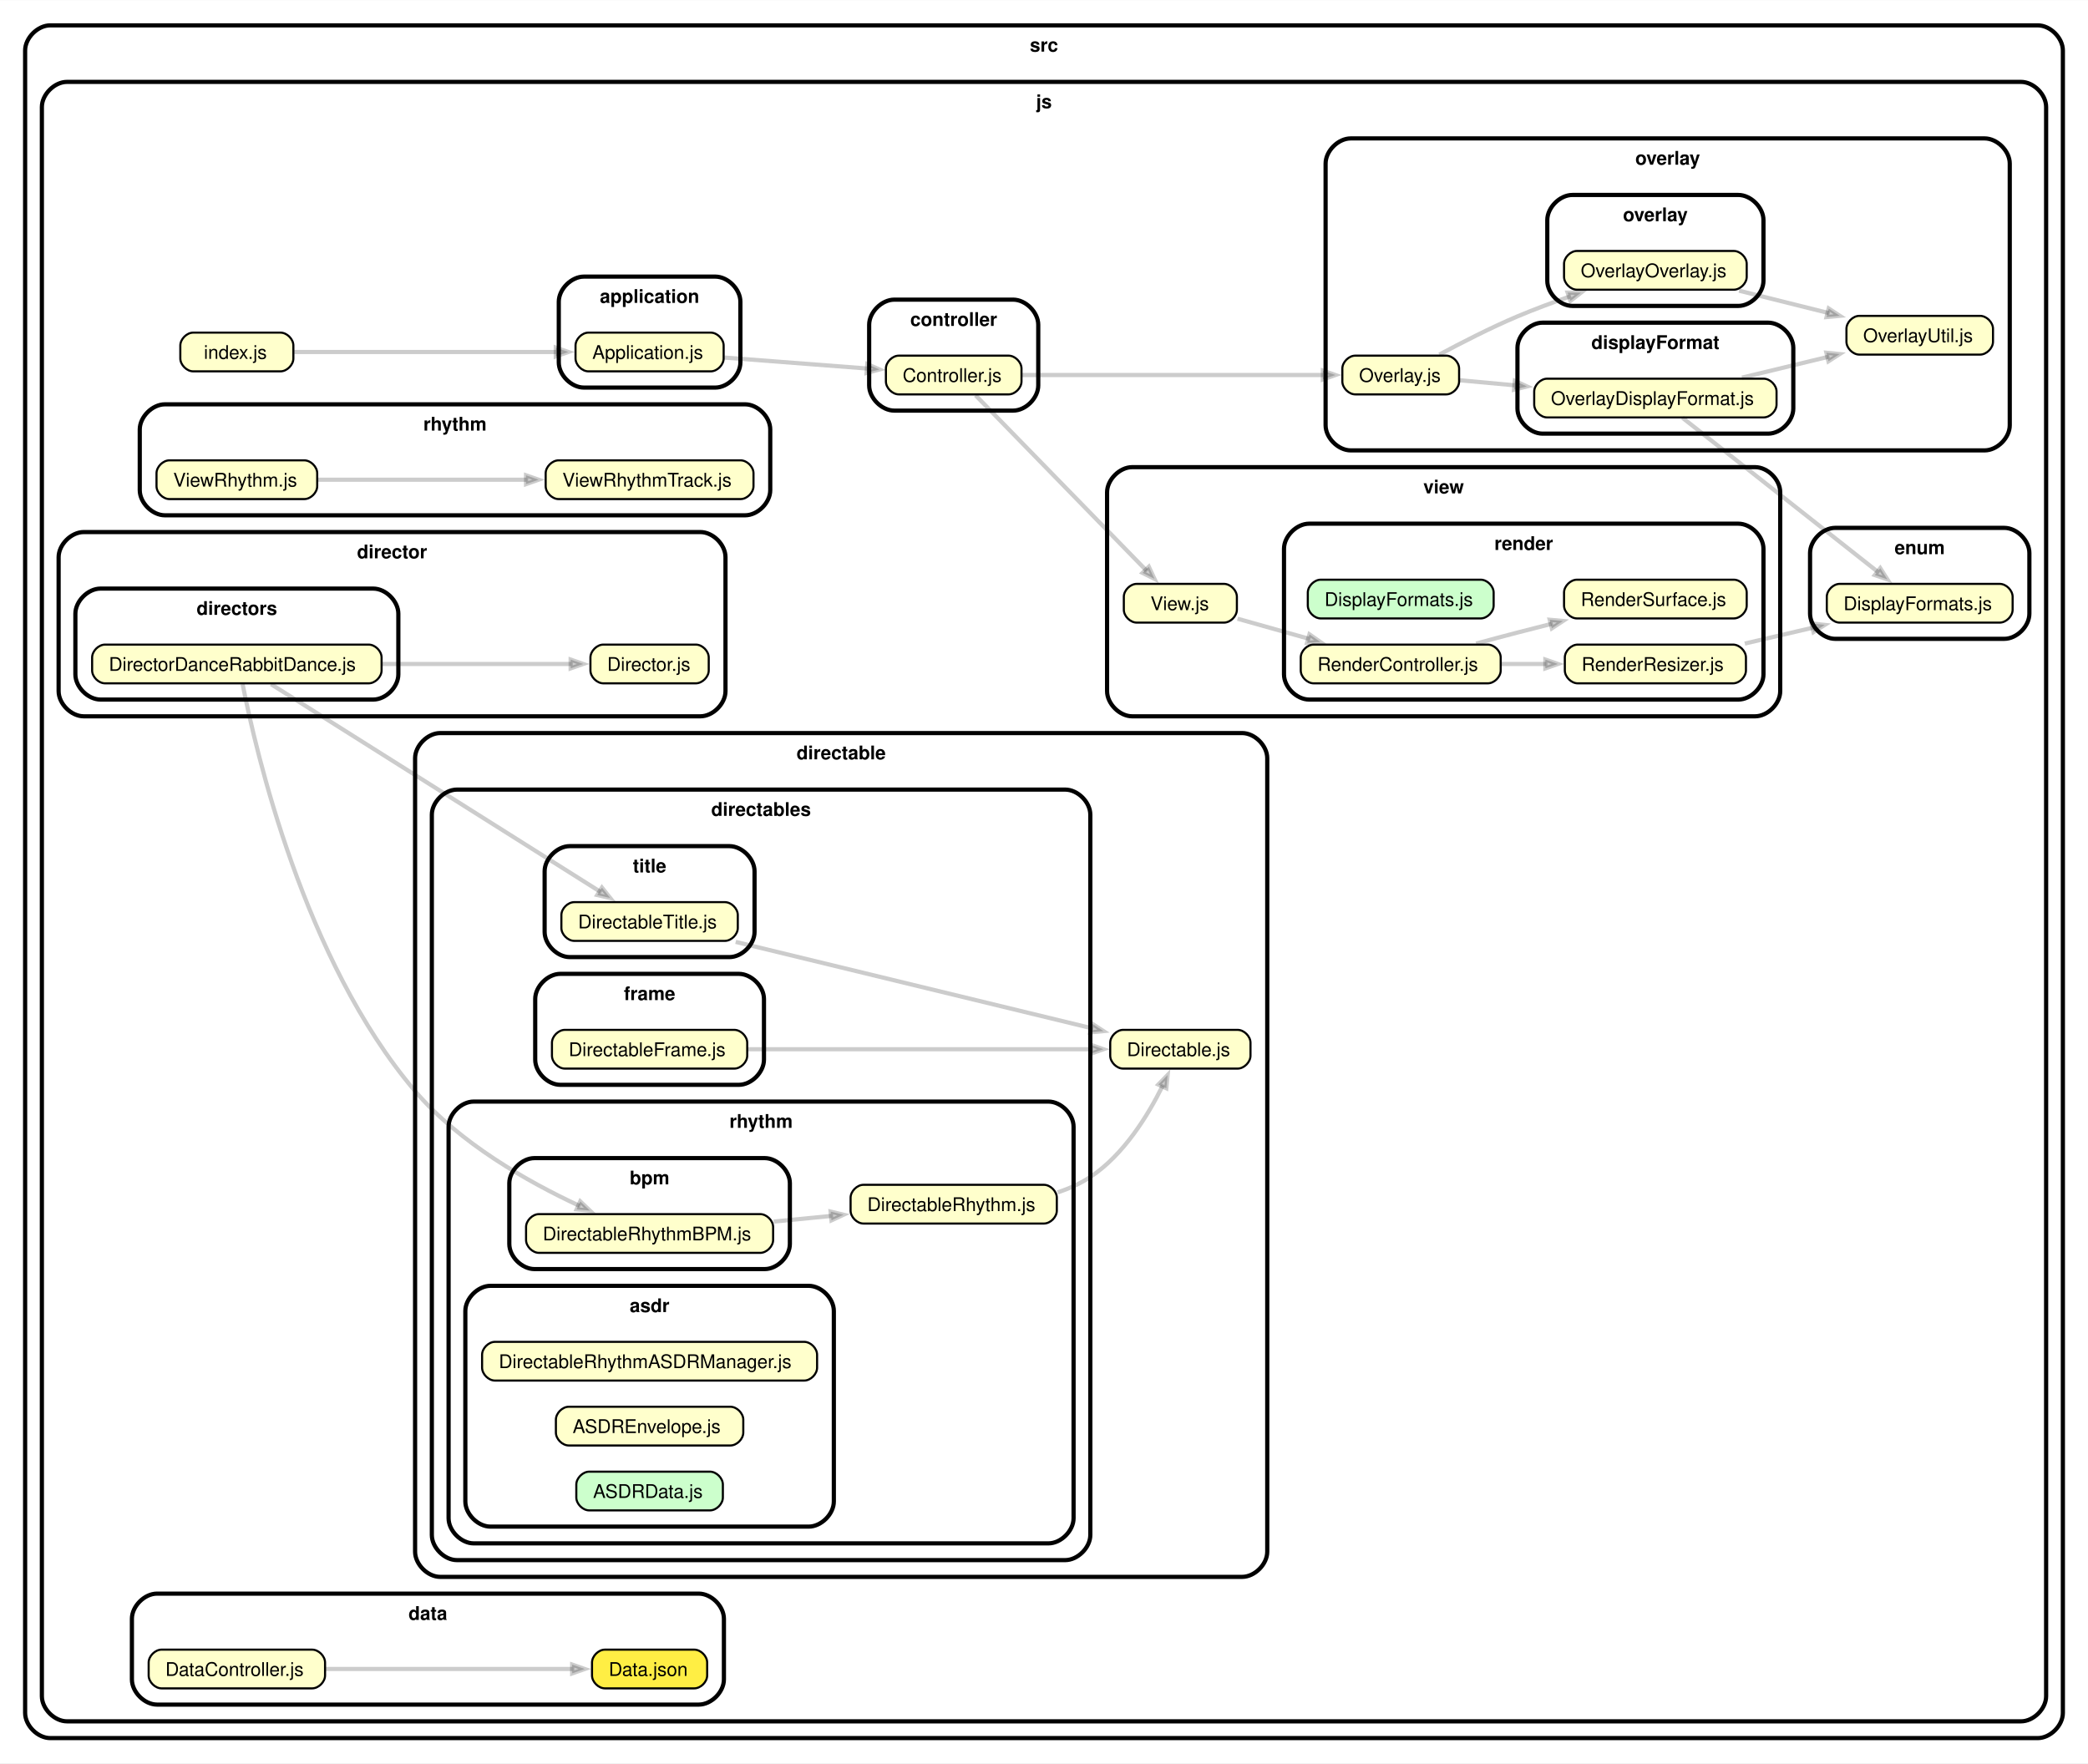
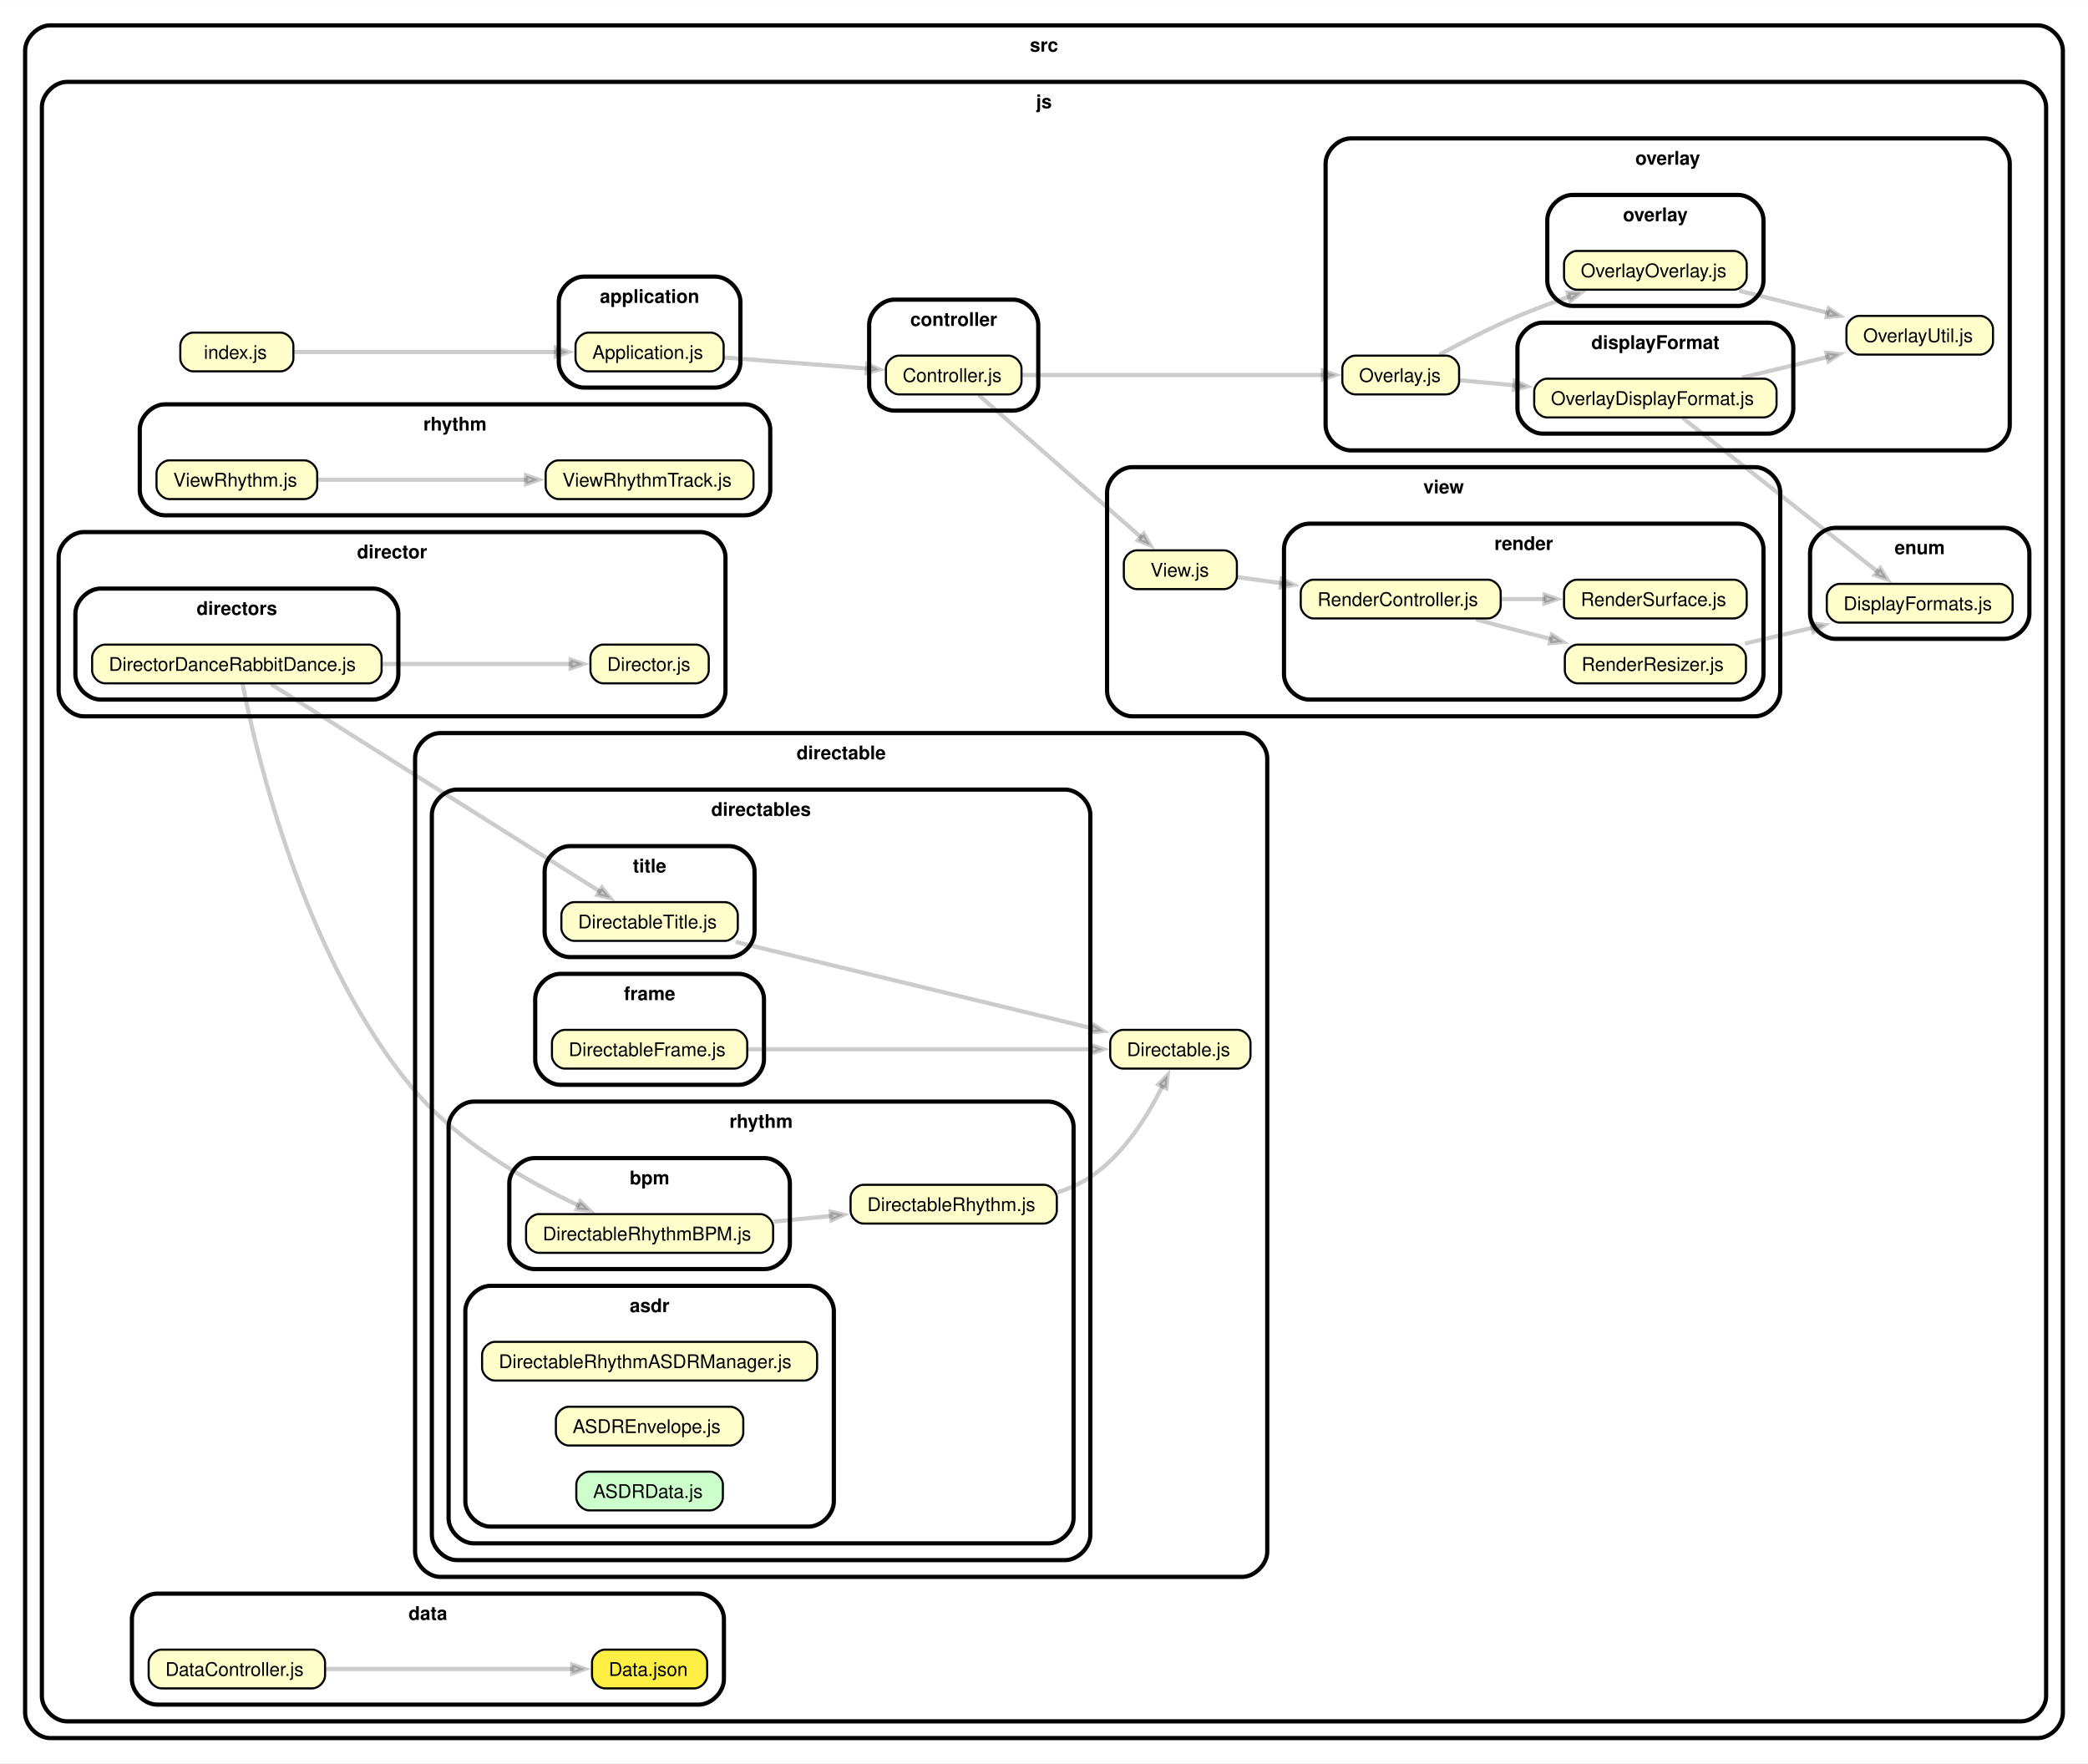
<svg xmlns="http://www.w3.org/2000/svg" xmlns:xlink="http://www.w3.org/1999/xlink" width="997pt" height="842pt" viewBox="0.00 0.00 997.25 842.00">
  <g id="graph0" class="graph" transform="scale(1 1) rotate(0) translate(4 838)">
    <polygon fill="white" stroke="none" points="-4,4 -4,-838 993.25,-838 993.25,4 -4,4" />
    <g id="clust1" class="cluster">
      <path fill="#ffffff" stroke="black" stroke-width="2" d="M20,-8C20,-8 969.25,-8 969.25,-8 975.25,-8 981.25,-14 981.25,-20 981.25,-20 981.25,-814 981.25,-814 981.25,-820 975.25,-826 969.25,-826 969.25,-826 20,-826 20,-826 14,-826 8,-820 8,-814 8,-814 8,-20 8,-20 8,-14 14,-8 20,-8" />
      <text text-anchor="middle" x="494.62" y="-813.45" font-family="Helvetica,sans-Serif" font-weight="bold" font-size="9.00">src</text>
    </g>
    <g id="clust2" class="cluster">
      <path fill="#ffffff" stroke="black" stroke-width="2" d="M28,-16C28,-16 961.25,-16 961.25,-16 967.25,-16 973.25,-22 973.25,-28 973.25,-28 973.25,-787 973.25,-787 973.25,-793 967.25,-799 961.25,-799 961.25,-799 28,-799 28,-799 22,-799 16,-793 16,-787 16,-787 16,-28 16,-28 16,-22 22,-16 28,-16" />
      <text text-anchor="middle" x="494.62" y="-786.45" font-family="Helvetica,sans-Serif" font-weight="bold" font-size="9.00">js</text>
    </g>
    <g id="clust3" class="cluster">
      <path fill="#ffffff" stroke="black" stroke-width="2" d="M274.88,-653C274.88,-653 337.62,-653 337.62,-653 343.62,-653 349.62,-659 349.62,-665 349.62,-665 349.62,-694 349.62,-694 349.62,-700 343.62,-706 337.62,-706 337.62,-706 274.88,-706 274.88,-706 268.88,-706 262.88,-700 262.88,-694 262.88,-694 262.88,-665 262.88,-665 262.88,-659 268.88,-653 274.88,-653" />
      <text text-anchor="middle" x="306.25" y="-693.45" font-family="Helvetica,sans-Serif" font-weight="bold" font-size="9.00">application</text>
    </g>
    <g id="clust4" class="cluster">
      <path fill="#ffffff" stroke="black" stroke-width="2" d="M423.12,-642C423.12,-642 479.88,-642 479.88,-642 485.88,-642 491.88,-648 491.88,-654 491.88,-654 491.88,-683 491.88,-683 491.88,-689 485.88,-695 479.88,-695 479.88,-695 423.12,-695 423.12,-695 417.12,-695 411.12,-689 411.12,-683 411.12,-683 411.12,-654 411.12,-654 411.12,-648 417.12,-642 423.12,-642" />
      <text text-anchor="middle" x="451.5" y="-682.45" font-family="Helvetica,sans-Serif" font-weight="bold" font-size="9.00">controller</text>
    </g>
    <g id="clust5" class="cluster">
      <path fill="#ffffff" stroke="black" stroke-width="2" d="M71,-24C71,-24 329.75,-24 329.75,-24 335.75,-24 341.75,-30 341.75,-36 341.75,-36 341.75,-65 341.75,-65 341.75,-71 335.75,-77 329.75,-77 329.75,-77 71,-77 71,-77 65,-77 59,-71 59,-65 59,-65 59,-36 59,-36 59,-30 65,-24 71,-24" />
      <text text-anchor="middle" x="200.38" y="-64.45" font-family="Helvetica,sans-Serif" font-weight="bold" font-size="9.00">data</text>
    </g>
    <g id="clust6" class="cluster">
      <path fill="#ffffff" stroke="black" stroke-width="2" d="M206.25,-85C206.25,-85 589.25,-85 589.25,-85 595.25,-85 601.25,-91 601.25,-97 601.25,-97 601.25,-476 601.25,-476 601.25,-482 595.25,-488 589.25,-488 589.25,-488 206.25,-488 206.25,-488 200.25,-488 194.25,-482 194.25,-476 194.25,-476 194.25,-97 194.25,-97 194.25,-91 200.25,-85 206.25,-85" />
      <text text-anchor="middle" x="397.75" y="-475.45" font-family="Helvetica,sans-Serif" font-weight="bold" font-size="9.00">directable</text>
    </g>
    <g id="clust7" class="cluster">
      <path fill="#ffffff" stroke="black" stroke-width="2" d="M214.25,-93C214.25,-93 504.75,-93 504.75,-93 510.75,-93 516.75,-99 516.75,-105 516.75,-105 516.75,-449 516.75,-449 516.75,-455 510.75,-461 504.75,-461 504.75,-461 214.25,-461 214.25,-461 208.25,-461 202.25,-455 202.25,-449 202.25,-449 202.25,-105 202.25,-105 202.25,-99 208.25,-93 214.25,-93" />
      <text text-anchor="middle" x="359.5" y="-448.45" font-family="Helvetica,sans-Serif" font-weight="bold" font-size="9.00">directables</text>
    </g>
    <g id="clust8" class="cluster">
      <path fill="#ffffff" stroke="black" stroke-width="2" d="M263.62,-320C263.62,-320 348.88,-320 348.88,-320 354.88,-320 360.88,-326 360.88,-332 360.88,-332 360.88,-361 360.88,-361 360.88,-367 354.88,-373 348.88,-373 348.88,-373 263.62,-373 263.62,-373 257.62,-373 251.62,-367 251.62,-361 251.62,-361 251.62,-332 251.62,-332 251.62,-326 257.62,-320 263.62,-320" />
      <text text-anchor="middle" x="306.25" y="-360.45" font-family="Helvetica,sans-Serif" font-weight="bold" font-size="9.00">frame</text>
    </g>
    <g id="clust9" class="cluster">
      <path fill="#ffffff" stroke="black" stroke-width="2" d="M222.25,-101C222.25,-101 496.75,-101 496.75,-101 502.75,-101 508.75,-107 508.75,-113 508.75,-113 508.75,-300 508.75,-300 508.75,-306 502.75,-312 496.75,-312 496.75,-312 222.25,-312 222.25,-312 216.25,-312 210.25,-306 210.25,-300 210.25,-300 210.25,-113 210.25,-113 210.25,-107 216.25,-101 222.25,-101" />
      <text text-anchor="middle" x="359.5" y="-299.45" font-family="Helvetica,sans-Serif" font-weight="bold" font-size="9.00">rhythm</text>
    </g>
    <g id="clust10" class="cluster">
      <path fill="#ffffff" stroke="black" stroke-width="2" d="M230.25,-109C230.25,-109 382.25,-109 382.25,-109 388.25,-109 394.25,-115 394.25,-121 394.25,-121 394.25,-212 394.25,-212 394.25,-218 388.25,-224 382.25,-224 382.25,-224 230.25,-224 230.25,-224 224.25,-224 218.25,-218 218.25,-212 218.25,-212 218.25,-121 218.25,-121 218.25,-115 224.25,-109 230.25,-109" />
      <text text-anchor="middle" x="306.25" y="-211.45" font-family="Helvetica,sans-Serif" font-weight="bold" font-size="9.00">asdr</text>
    </g>
    <g id="clust11" class="cluster">
      <path fill="#ffffff" stroke="black" stroke-width="2" d="M251.25,-232C251.25,-232 361.25,-232 361.25,-232 367.25,-232 373.25,-238 373.25,-244 373.25,-244 373.25,-273 373.25,-273 373.25,-279 367.25,-285 361.25,-285 361.25,-285 251.25,-285 251.25,-285 245.25,-285 239.25,-279 239.25,-273 239.25,-273 239.25,-244 239.25,-244 239.25,-238 245.25,-232 251.25,-232" />
      <text text-anchor="middle" x="306.25" y="-272.45" font-family="Helvetica,sans-Serif" font-weight="bold" font-size="9.00">bpm</text>
    </g>
    <g id="clust12" class="cluster">
      <path fill="#ffffff" stroke="black" stroke-width="2" d="M268.12,-381C268.12,-381 344.38,-381 344.38,-381 350.38,-381 356.38,-387 356.38,-393 356.38,-393 356.38,-422 356.38,-422 356.38,-428 350.38,-434 344.38,-434 344.38,-434 268.12,-434 268.12,-434 262.12,-434 256.12,-428 256.12,-422 256.12,-422 256.12,-393 256.12,-393 256.12,-387 262.12,-381 268.12,-381" />
      <text text-anchor="middle" x="306.25" y="-421.45" font-family="Helvetica,sans-Serif" font-weight="bold" font-size="9.00">title</text>
    </g>
    <g id="clust13" class="cluster">
      <path fill="#ffffff" stroke="black" stroke-width="2" d="M36,-496C36,-496 330.5,-496 330.5,-496 336.5,-496 342.5,-502 342.5,-508 342.5,-508 342.5,-572 342.5,-572 342.5,-578 336.5,-584 330.5,-584 330.5,-584 36,-584 36,-584 30,-584 24,-578 24,-572 24,-572 24,-508 24,-508 24,-502 30,-496 36,-496" />
      <text text-anchor="middle" x="183.25" y="-571.45" font-family="Helvetica,sans-Serif" font-weight="bold" font-size="9.00">director</text>
    </g>
    <g id="clust14" class="cluster">
      <path fill="#ffffff" stroke="black" stroke-width="2" d="M44,-504C44,-504 174.25,-504 174.25,-504 180.25,-504 186.25,-510 186.25,-516 186.25,-516 186.25,-545 186.25,-545 186.25,-551 180.25,-557 174.25,-557 174.25,-557 44,-557 44,-557 38,-557 32,-551 32,-545 32,-545 32,-516 32,-516 32,-510 38,-504 44,-504" />
      <text text-anchor="middle" x="109.12" y="-544.45" font-family="Helvetica,sans-Serif" font-weight="bold" font-size="9.00">directors</text>
    </g>
    <g id="clust15" class="cluster">
      <path fill="#ffffff" stroke="black" stroke-width="2" d="M872.5,-533C872.5,-533 953.25,-533 953.25,-533 959.25,-533 965.25,-539 965.25,-545 965.25,-545 965.25,-574 965.25,-574 965.25,-580 959.25,-586 953.25,-586 953.25,-586 872.5,-586 872.5,-586 866.5,-586 860.5,-580 860.5,-574 860.5,-574 860.5,-545 860.5,-545 860.5,-539 866.5,-533 872.5,-533" />
      <text text-anchor="middle" x="912.88" y="-573.45" font-family="Helvetica,sans-Serif" font-weight="bold" font-size="9.00">enum</text>
    </g>
    <g id="clust16" class="cluster">
      <path fill="#ffffff" stroke="black" stroke-width="2" d="M641.12,-623C641.12,-623 943.88,-623 943.88,-623 949.88,-623 955.88,-629 955.88,-635 955.88,-635 955.88,-760 955.88,-760 955.88,-766 949.88,-772 943.88,-772 943.88,-772 641.12,-772 641.12,-772 635.12,-772 629.12,-766 629.12,-760 629.12,-760 629.12,-635 629.12,-635 629.12,-629 635.12,-623 641.12,-623" />
      <text text-anchor="middle" x="792.5" y="-759.45" font-family="Helvetica,sans-Serif" font-weight="bold" font-size="9.00">overlay</text>
    </g>
    <g id="clust17" class="cluster">
      <path fill="#ffffff" stroke="black" stroke-width="2" d="M732.75,-631C732.75,-631 840.5,-631 840.5,-631 846.5,-631 852.5,-637 852.5,-643 852.5,-643 852.5,-672 852.5,-672 852.5,-678 846.5,-684 840.5,-684 840.5,-684 732.75,-684 732.75,-684 726.75,-684 720.75,-678 720.75,-672 720.75,-672 720.75,-643 720.75,-643 720.75,-637 726.75,-631 732.75,-631" />
      <text text-anchor="middle" x="786.62" y="-671.45" font-family="Helvetica,sans-Serif" font-weight="bold" font-size="9.00">displayFormat</text>
    </g>
    <g id="clust18" class="cluster">
      <path fill="#ffffff" stroke="black" stroke-width="2" d="M747,-692C747,-692 826.25,-692 826.25,-692 832.25,-692 838.25,-698 838.25,-704 838.25,-704 838.25,-733 838.25,-733 838.25,-739 832.25,-745 826.25,-745 826.25,-745 747,-745 747,-745 741,-745 735,-739 735,-733 735,-733 735,-704 735,-704 735,-698 741,-692 747,-692" />
      <text text-anchor="middle" x="786.62" y="-732.45" font-family="Helvetica,sans-Serif" font-weight="bold" font-size="9.00">overlay</text>
    </g>
    <g id="clust19" class="cluster">
      <path fill="#ffffff" stroke="black" stroke-width="2" d="M74.75,-592C74.75,-592 351.88,-592 351.88,-592 357.88,-592 363.88,-598 363.88,-604 363.88,-604 363.88,-633 363.88,-633 363.88,-639 357.88,-645 351.88,-645 351.88,-645 74.75,-645 74.75,-645 68.75,-645 62.75,-639 62.75,-633 62.75,-633 62.75,-604 62.75,-604 62.75,-598 68.75,-592 74.75,-592" />
      <text text-anchor="middle" x="213.31" y="-632.45" font-family="Helvetica,sans-Serif" font-weight="bold" font-size="9.00">rhythm</text>
    </g>
    <g id="clust20" class="cluster">
      <path fill="#ffffff" stroke="black" stroke-width="2" d="M536.75,-496C536.75,-496 834.25,-496 834.25,-496 840.25,-496 846.25,-502 846.25,-508 846.25,-508 846.25,-603 846.25,-603 846.25,-609 840.25,-615 834.25,-615 834.25,-615 536.75,-615 536.75,-615 530.75,-615 524.75,-609 524.75,-603 524.75,-603 524.75,-508 524.75,-508 524.75,-502 530.75,-496 536.75,-496" />
      <text text-anchor="middle" x="685.5" y="-602.45" font-family="Helvetica,sans-Serif" font-weight="bold" font-size="9.00">view</text>
    </g>
    <g id="clust21" class="cluster">
      <path fill="#ffffff" stroke="black" stroke-width="2" d="M621.25,-504C621.25,-504 826.25,-504 826.25,-504 832.25,-504 838.25,-510 838.25,-516 838.25,-516 838.25,-576 838.25,-576 838.25,-582 832.25,-588 826.25,-588 826.25,-588 621.25,-588 621.25,-588 615.25,-588 609.25,-582 609.25,-576 609.25,-576 609.25,-516 609.25,-516 609.25,-510 615.25,-504 621.25,-504" />
      <text text-anchor="middle" x="723.75" y="-575.45" font-family="Helvetica,sans-Serif" font-weight="bold" font-size="9.00">render</text>
    </g>
    <g id="node1" class="node">
      <g id="a_node1">
        <a xlink:href="src/js/application/Application.js" xlink:title="Application.js">
          <path fill="#ffffcc" stroke="black" d="M335.46,-679.25C335.46,-679.25 277.04,-679.25 277.04,-679.25 273.96,-679.25 270.88,-676.17 270.88,-673.08 270.88,-673.08 270.88,-666.92 270.88,-666.92 270.88,-663.83 273.96,-660.75 277.04,-660.75 277.04,-660.75 335.46,-660.75 335.46,-660.75 338.54,-660.75 341.62,-663.83 341.62,-666.92 341.62,-666.92 341.62,-673.08 341.62,-673.08 341.62,-676.17 338.54,-679.25 335.46,-679.25" />
          <text text-anchor="start" x="278.88" y="-666.7" font-family="Helvetica,sans-Serif" font-size="9.00">Application.js</text>
        </a>
      </g>
    </g>
    <g id="node2" class="node">
      <g id="a_node2">
        <a xlink:href="src/js/controller/Controller.js" xlink:title="Controller.js">
          <path fill="#ffffcc" stroke="black" d="M477.71,-668.25C477.71,-668.25 425.29,-668.25 425.29,-668.25 422.21,-668.25 419.12,-665.17 419.12,-662.08 419.12,-662.08 419.12,-655.92 419.12,-655.92 419.12,-652.83 422.21,-649.75 425.29,-649.75 425.29,-649.75 477.71,-649.75 477.71,-649.75 480.79,-649.75 483.88,-652.83 483.88,-655.92 483.88,-655.92 483.88,-662.08 483.88,-662.08 483.88,-665.17 480.79,-668.25 477.71,-668.25" />
          <text text-anchor="start" x="427.12" y="-655.7" font-family="Helvetica,sans-Serif" font-size="9.00">Controller.js</text>
        </a>
      </g>
    </g>
    <g id="edge1" class="edge">
      <path fill="none" stroke="#000000" stroke-width="2" stroke-opacity="0.2" d="M341.93,-667.34C362.5,-665.76 388.68,-663.75 410.18,-662.1" />
      <polygon fill="#000000" fill-opacity="0.2" stroke="#000000" stroke-width="2" stroke-opacity="0.2" points="410.23,-664.2 416.06,-661.64 409.91,-660.01 410.23,-664.2" />
    </g>
    <g id="node3" class="node">
      <g id="a_node3">
        <a xlink:href="src/js/overlay/Overlay.js" xlink:title="Overlay.js">
          <path fill="#ffffcc" stroke="black" d="M686.71,-668.25C686.71,-668.25 643.29,-668.25 643.29,-668.25 640.21,-668.25 637.12,-665.17 637.12,-662.08 637.12,-662.08 637.12,-655.92 637.12,-655.92 637.12,-652.83 640.21,-649.75 643.29,-649.75 643.29,-649.75 686.71,-649.75 686.71,-649.75 689.79,-649.75 692.88,-652.83 692.88,-655.92 692.88,-655.92 692.88,-662.08 692.88,-662.08 692.88,-665.17 689.79,-668.25 686.71,-668.25" />
          <text text-anchor="start" x="645.12" y="-655.7" font-family="Helvetica,sans-Serif" font-size="9.00">Overlay.js</text>
        </a>
      </g>
    </g>
    <g id="edge2" class="edge">
      <path fill="none" stroke="#000000" stroke-width="2" stroke-opacity="0.2" d="M484.16,-659C522.65,-659 587.45,-659 627.86,-659" />
      <polygon fill="#000000" fill-opacity="0.2" stroke="#000000" stroke-width="2" stroke-opacity="0.2" points="627.8,-661.1 633.8,-659 627.8,-656.9 627.8,-661.1" />
    </g>
    <g id="node4" class="node">
      <g id="a_node4">
        <a xlink:href="src/js/view/View.js" xlink:title="View.js">
-           <path fill="#ffffcc" stroke="black" d="M580.58,-559.25C580.58,-559.25 538.92,-559.25 538.92,-559.25 535.83,-559.25 532.75,-556.17 532.75,-553.08 532.75,-553.08 532.75,-546.92 532.75,-546.92 532.75,-543.83 535.83,-540.75 538.92,-540.75 538.92,-540.75 580.58,-540.75 580.58,-540.75 583.67,-540.75 586.75,-543.83 586.75,-546.92 586.75,-546.92 586.75,-553.08 586.75,-553.08 586.75,-556.17 583.67,-559.25 580.58,-559.25" />
-           <text text-anchor="start" x="545.5" y="-546.7" font-family="Helvetica,sans-Serif" font-size="9.00">View.js</text>
+           <path fill="#ffffcc" stroke="black" d="M580.58,-575.25C580.58,-575.25 538.92,-575.25 538.92,-575.25 535.83,-575.25 532.75,-572.17 532.75,-569.08 532.75,-569.08 532.75,-562.92 532.75,-562.92 532.75,-559.83 535.83,-556.75 538.92,-556.75 538.92,-556.75 580.58,-556.75 580.58,-556.75 583.67,-556.75 586.75,-559.83 586.75,-562.92 586.75,-562.92 586.75,-569.08 586.75,-569.08 586.75,-572.17 583.67,-575.25 580.58,-575.25" />
+           <text text-anchor="start" x="545.5" y="-562.7" font-family="Helvetica,sans-Serif" font-size="9.00">View.js</text>
        </a>
      </g>
    </g>
    <g id="edge3" class="edge">
-       <path fill="none" stroke="#000000" stroke-width="2" stroke-opacity="0.2" d="M461.93,-649.33C480.33,-630.45 521.16,-588.57 543.47,-565.68" />
-       <polygon fill="#000000" fill-opacity="0.2" stroke="#000000" stroke-width="2" stroke-opacity="0.2" points="544.7,-567.43 547.38,-561.66 541.69,-564.49 544.7,-567.43" />
+       <path fill="none" stroke="#000000" stroke-width="2" stroke-opacity="0.2" d="M463.47,-649.4C481.84,-633.32 518.99,-600.81 541.08,-581.47" />
+       <polygon fill="#000000" fill-opacity="0.2" stroke="#000000" stroke-width="2" stroke-opacity="0.2" points="542.27,-583.22 545.4,-577.68 539.5,-580.05 542.27,-583.22" />
    </g>
    <g id="node19" class="node">
      <g id="a_node19">
        <a xlink:href="src/js/overlay/displayFormat/OverlayDisplayFormat.js" xlink:title="OverlayDisplayFormat.js">
          <path fill="#ffffcc" stroke="black" d="M838.33,-657.25C838.33,-657.25 734.92,-657.25 734.92,-657.25 731.83,-657.25 728.75,-654.17 728.75,-651.08 728.75,-651.08 728.75,-644.92 728.75,-644.92 728.75,-641.83 731.83,-638.75 734.92,-638.75 734.92,-638.75 838.33,-638.75 838.33,-638.75 841.42,-638.75 844.5,-641.83 844.5,-644.92 844.5,-644.92 844.5,-651.08 844.5,-651.08 844.5,-654.17 841.42,-657.25 838.33,-657.25" />
          <text text-anchor="start" x="736.75" y="-644.7" font-family="Helvetica,sans-Serif" font-size="9.00">OverlayDisplayFormat.js</text>
        </a>
      </g>
    </g>
    <g id="edge13" class="edge">
      <path fill="none" stroke="#000000" stroke-width="2" stroke-opacity="0.2" d="M693.14,-656.5C701.09,-655.77 710.13,-654.94 719.39,-654.09" />
      <polygon fill="#000000" fill-opacity="0.2" stroke="#000000" stroke-width="2" stroke-opacity="0.2" points="719.5,-656.19 725.28,-653.55 719.12,-652.01 719.5,-656.19" />
    </g>
    <g id="node20" class="node">
      <g id="a_node20">
        <a xlink:href="src/js/overlay/overlay/OverlayOverlay.js" xlink:title="OverlayOverlay.js">
          <path fill="#ffffcc" stroke="black" d="M824.08,-718.25C824.08,-718.25 749.17,-718.25 749.17,-718.25 746.08,-718.25 743,-715.17 743,-712.08 743,-712.08 743,-705.92 743,-705.92 743,-702.83 746.08,-699.75 749.17,-699.75 749.17,-699.75 824.08,-699.75 824.08,-699.75 827.17,-699.75 830.25,-702.83 830.25,-705.92 830.25,-705.92 830.25,-712.08 830.25,-712.08 830.25,-715.17 827.17,-718.25 824.08,-718.25" />
          <text text-anchor="start" x="751" y="-705.7" font-family="Helvetica,sans-Serif" font-size="9.00">OverlayOverlay.js</text>
        </a>
      </g>
    </g>
    <g id="edge14" class="edge">
      <path fill="none" stroke="#000000" stroke-width="2" stroke-opacity="0.2" d="M683.44,-668.75C694.05,-674.46 707.97,-681.6 720.75,-687 728.64,-690.33 737.22,-693.53 745.48,-696.41" />
      <polygon fill="#000000" fill-opacity="0.2" stroke="#000000" stroke-width="2" stroke-opacity="0.2" points="744.71,-698.36 751.07,-698.3 746.06,-694.39 744.71,-698.36" />
    </g>
    <g id="node24" class="node">
      <g id="a_node24">
        <a xlink:href="src/js/view/render/RenderController.js" xlink:title="RenderController.js">
-           <path fill="#ffffcc" stroke="black" d="M706.58,-530.25C706.58,-530.25 623.42,-530.25 623.42,-530.25 620.33,-530.25 617.25,-527.17 617.25,-524.08 617.25,-524.08 617.25,-517.92 617.25,-517.92 617.25,-514.83 620.33,-511.75 623.42,-511.75 623.42,-511.75 706.58,-511.75 706.58,-511.75 709.67,-511.75 712.75,-514.83 712.75,-517.92 712.75,-517.92 712.75,-524.08 712.75,-524.08 712.75,-527.17 709.67,-530.25 706.58,-530.25" />
-           <text text-anchor="start" x="625.25" y="-517.7" font-family="Helvetica,sans-Serif" font-size="9.00">RenderController.js</text>
+           <path fill="#ffffcc" stroke="black" d="M706.58,-561.25C706.58,-561.25 623.42,-561.25 623.42,-561.25 620.33,-561.25 617.25,-558.17 617.25,-555.08 617.25,-555.08 617.25,-548.92 617.25,-548.92 617.25,-545.83 620.33,-542.75 623.42,-542.75 623.42,-542.75 706.58,-542.75 706.58,-542.75 709.67,-542.75 712.75,-545.83 712.75,-548.92 712.75,-548.92 712.75,-555.08 712.75,-555.08 712.75,-558.17 709.67,-561.25 706.58,-561.25" />
+           <text text-anchor="start" x="625.25" y="-548.7" font-family="Helvetica,sans-Serif" font-size="9.00">RenderController.js</text>
        </a>
      </g>
    </g>
    <g id="edge19" class="edge">
-       <path fill="none" stroke="#000000" stroke-width="2" stroke-opacity="0.2" d="M587.07,-542.61C597.36,-539.72 609.42,-536.33 620.9,-533.1" />
-       <polygon fill="#000000" fill-opacity="0.2" stroke="#000000" stroke-width="2" stroke-opacity="0.2" points="621.41,-535.14 626.62,-531.5 620.28,-531.1 621.41,-535.14" />
+       <path fill="none" stroke="#000000" stroke-width="2" stroke-opacity="0.2" d="M587.07,-562.43C593.6,-561.55 600.84,-560.56 608.2,-559.57" />
+       <polygon fill="#000000" fill-opacity="0.2" stroke="#000000" stroke-width="2" stroke-opacity="0.2" points="608.19,-561.69 613.86,-558.8 607.63,-557.52 608.19,-561.69" />
    </g>
    <g id="node5" class="node">
      <g id="a_node5">
        <a xlink:href="src/js/data/Data.json" xlink:title="Data.json">
          <path fill="#ffee44" stroke="black" d="M327.58,-50.25C327.58,-50.25 284.92,-50.25 284.92,-50.25 281.83,-50.25 278.75,-47.17 278.75,-44.08 278.75,-44.08 278.75,-37.92 278.75,-37.92 278.75,-34.83 281.83,-31.75 284.92,-31.75 284.92,-31.75 327.58,-31.75 327.58,-31.75 330.67,-31.75 333.75,-34.83 333.75,-37.92 333.75,-37.92 333.75,-44.08 333.75,-44.08 333.75,-47.17 330.67,-50.25 327.58,-50.25" />
          <text text-anchor="start" x="286.75" y="-37.7" font-family="Helvetica,sans-Serif" font-size="9.00">Data.json</text>
        </a>
      </g>
    </g>
    <g id="node6" class="node">
      <g id="a_node6">
        <a xlink:href="src/js/data/DataController.js" xlink:title="DataController.js">
          <path fill="#ffffcc" stroke="black" d="M145.08,-50.25C145.08,-50.25 73.17,-50.25 73.17,-50.25 70.08,-50.25 67,-47.17 67,-44.08 67,-44.08 67,-37.92 67,-37.92 67,-34.83 70.08,-31.75 73.17,-31.75 73.17,-31.75 145.08,-31.75 145.08,-31.75 148.17,-31.75 151.25,-34.83 151.25,-37.92 151.25,-37.92 151.25,-44.08 151.25,-44.08 151.25,-47.17 148.17,-50.25 145.08,-50.25" />
          <text text-anchor="start" x="75" y="-37.7" font-family="Helvetica,sans-Serif" font-size="9.00">DataController.js</text>
        </a>
      </g>
    </g>
    <g id="edge4" class="edge">
      <path fill="none" stroke="#000000" stroke-width="2" stroke-opacity="0.2" d="M151.51,-41C186.48,-41 236.06,-41 269.37,-41" />
      <polygon fill="#000000" fill-opacity="0.2" stroke="#000000" stroke-width="2" stroke-opacity="0.2" points="269.28,-43.1 275.28,-41 269.28,-38.9 269.28,-43.1" />
    </g>
    <g id="node7" class="node">
      <g id="a_node7">
        <a xlink:href="src/js/directable/Directable.js" xlink:title="Directable.js">
          <path fill="#ffffcc" stroke="black" d="M587.08,-346.25C587.08,-346.25 532.42,-346.25 532.42,-346.25 529.33,-346.25 526.25,-343.17 526.25,-340.08 526.25,-340.08 526.25,-333.92 526.25,-333.92 526.25,-330.83 529.33,-327.75 532.42,-327.75 532.42,-327.75 587.08,-327.75 587.08,-327.75 590.17,-327.75 593.25,-330.83 593.25,-333.92 593.25,-333.92 593.25,-340.08 593.25,-340.08 593.25,-343.17 590.17,-346.25 587.08,-346.25" />
          <text text-anchor="start" x="534.25" y="-333.7" font-family="Helvetica,sans-Serif" font-size="9.00">Directable.js</text>
        </a>
      </g>
    </g>
    <g id="node8" class="node">
      <g id="a_node8">
        <a xlink:href="src/js/directable/directables/frame/DirectableFrame.js" xlink:title="DirectableFrame.js">
          <path fill="#ffffcc" stroke="black" d="M346.71,-346.25C346.71,-346.25 265.79,-346.25 265.79,-346.25 262.71,-346.25 259.62,-343.17 259.62,-340.08 259.62,-340.08 259.62,-333.92 259.62,-333.92 259.62,-330.83 262.71,-327.75 265.79,-327.75 265.79,-327.75 346.71,-327.75 346.71,-327.75 349.79,-327.75 352.88,-330.83 352.88,-333.92 352.88,-333.92 352.88,-340.08 352.88,-340.08 352.88,-343.17 349.79,-346.25 346.71,-346.25" />
          <text text-anchor="start" x="267.62" y="-333.7" font-family="Helvetica,sans-Serif" font-size="9.00">DirectableFrame.js</text>
        </a>
      </g>
    </g>
    <g id="edge5" class="edge">
      <path fill="none" stroke="#000000" stroke-width="2" stroke-opacity="0.2" d="M353.09,-337C399.88,-337 471.87,-337 517.09,-337" />
      <polygon fill="#000000" fill-opacity="0.2" stroke="#000000" stroke-width="2" stroke-opacity="0.2" points="517.01,-339.1 523.01,-337 517.01,-334.9 517.01,-339.1" />
    </g>
    <g id="node9" class="node">
      <g id="a_node9">
        <a xlink:href="src/js/directable/directables/rhythm/DirectableRhythm.js" xlink:title="DirectableRhythm.js">
          <path fill="#ffffcc" stroke="black" d="M494.58,-272.25C494.58,-272.25 408.42,-272.25 408.42,-272.25 405.33,-272.25 402.25,-269.17 402.25,-266.08 402.25,-266.08 402.25,-259.92 402.25,-259.92 402.25,-256.83 405.33,-253.75 408.42,-253.75 408.42,-253.75 494.58,-253.75 494.58,-253.75 497.67,-253.75 500.75,-256.83 500.75,-259.92 500.75,-259.92 500.75,-266.08 500.75,-266.08 500.75,-269.17 497.67,-272.25 494.58,-272.25" />
          <text text-anchor="start" x="410.25" y="-259.7" font-family="Helvetica,sans-Serif" font-size="9.00">DirectableRhythm.js</text>
        </a>
      </g>
    </g>
    <g id="edge6" class="edge">
      <path fill="none" stroke="#000000" stroke-width="2" stroke-opacity="0.2" d="M501.13,-268.61C506.66,-270.46 512,-272.86 516.75,-276 532.74,-286.56 544.35,-305.51 551.26,-319.49" />
      <polygon fill="#000000" fill-opacity="0.2" stroke="#000000" stroke-width="2" stroke-opacity="0.2" points="549.24,-320.13 553.67,-324.69 553.05,-318.36 549.24,-320.13" />
    </g>
    <g id="node10" class="node">
      <g id="a_node10">
        <a xlink:href="src/js/directable/directables/rhythm/asdr/ASDRData.js" xlink:title="ASDRData.js">
          <path fill="#ccffcc" stroke="black" d="M335.08,-135.25C335.08,-135.25 277.42,-135.25 277.42,-135.25 274.33,-135.25 271.25,-132.17 271.25,-129.08 271.25,-129.08 271.25,-122.92 271.25,-122.92 271.25,-119.83 274.33,-116.75 277.42,-116.75 277.42,-116.75 335.08,-116.75 335.08,-116.75 338.17,-116.75 341.25,-119.83 341.25,-122.92 341.25,-122.92 341.25,-129.08 341.25,-129.08 341.25,-132.17 338.17,-135.25 335.08,-135.25" />
          <text text-anchor="start" x="279.25" y="-122.7" font-family="Helvetica,sans-Serif" font-size="9.00">ASDRData.js</text>
        </a>
      </g>
    </g>
    <g id="node11" class="node">
      <g id="a_node11">
        <a xlink:href="src/js/directable/directables/rhythm/asdr/ASDREnvelope.js" xlink:title="ASDREnvelope.js">
          <path fill="#ffffcc" stroke="black" d="M344.83,-166.25C344.83,-166.25 267.67,-166.25 267.67,-166.25 264.58,-166.25 261.5,-163.17 261.5,-160.08 261.5,-160.08 261.5,-153.92 261.5,-153.92 261.5,-150.83 264.58,-147.75 267.67,-147.75 267.67,-147.75 344.83,-147.75 344.83,-147.75 347.92,-147.75 351,-150.83 351,-153.92 351,-153.92 351,-160.08 351,-160.08 351,-163.17 347.92,-166.25 344.83,-166.25" />
          <text text-anchor="start" x="269.5" y="-153.7" font-family="Helvetica,sans-Serif" font-size="9.00">ASDREnvelope.js</text>
        </a>
      </g>
    </g>
    <g id="node12" class="node">
      <g id="a_node12">
        <a xlink:href="src/js/directable/directables/rhythm/asdr/DirectableRhythmASDRManager.js" xlink:title="DirectableRhythmASDRManager.js">
          <path fill="#ffffcc" stroke="black" d="M380.08,-197.25C380.08,-197.25 232.42,-197.25 232.42,-197.25 229.33,-197.25 226.25,-194.17 226.25,-191.08 226.25,-191.08 226.25,-184.92 226.25,-184.92 226.25,-181.83 229.33,-178.75 232.42,-178.75 232.42,-178.75 380.08,-178.75 380.08,-178.75 383.17,-178.75 386.25,-181.83 386.25,-184.92 386.25,-184.92 386.25,-191.08 386.25,-191.08 386.25,-194.17 383.17,-197.25 380.08,-197.25" />
          <text text-anchor="start" x="234.25" y="-184.7" font-family="Helvetica,sans-Serif" font-size="9.00">DirectableRhythmASDRManager.js</text>
        </a>
      </g>
    </g>
    <g id="node13" class="node">
      <g id="a_node13">
        <a xlink:href="src/js/directable/directables/rhythm/bpm/DirectableRhythmBPM.js" xlink:title="DirectableRhythmBPM.js">
          <path fill="#ffffcc" stroke="black" d="M359.08,-258.25C359.08,-258.25 253.42,-258.25 253.42,-258.25 250.33,-258.25 247.25,-255.17 247.25,-252.08 247.25,-252.08 247.25,-245.92 247.25,-245.92 247.25,-242.83 250.33,-239.75 253.42,-239.75 253.42,-239.75 359.08,-239.75 359.08,-239.75 362.17,-239.75 365.25,-242.83 365.25,-245.92 365.25,-245.92 365.25,-252.08 365.25,-252.08 365.25,-255.17 362.17,-258.25 359.08,-258.25" />
          <text text-anchor="start" x="255.25" y="-245.7" font-family="Helvetica,sans-Serif" font-size="9.00">DirectableRhythmBPM.js</text>
        </a>
      </g>
    </g>
    <g id="edge7" class="edge">
      <path fill="none" stroke="#000000" stroke-width="2" stroke-opacity="0.2" d="M365.52,-254.69C374.58,-255.58 383.94,-256.49 392.98,-257.38" />
      <polygon fill="#000000" fill-opacity="0.2" stroke="#000000" stroke-width="2" stroke-opacity="0.2" points="392.71,-259.46 398.89,-257.96 393.12,-255.28 392.71,-259.46" />
    </g>
    <g id="node14" class="node">
      <g id="a_node14">
        <a xlink:href="src/js/directable/directables/title/DirectableTitle.js" xlink:title="DirectableTitle.js">
          <path fill="#ffffcc" stroke="black" d="M342.21,-407.25C342.21,-407.25 270.29,-407.25 270.29,-407.25 267.21,-407.25 264.12,-404.17 264.12,-401.08 264.12,-401.08 264.12,-394.92 264.12,-394.92 264.12,-391.83 267.21,-388.75 270.29,-388.75 270.29,-388.75 342.21,-388.75 342.21,-388.75 345.29,-388.75 348.38,-391.83 348.38,-394.92 348.38,-394.92 348.38,-401.08 348.38,-401.08 348.38,-404.17 345.29,-407.25 342.21,-407.25" />
          <text text-anchor="start" x="272.12" y="-394.7" font-family="Helvetica,sans-Serif" font-size="9.00">DirectableTitle.js</text>
        </a>
      </g>
    </g>
    <g id="edge8" class="edge">
      <path fill="none" stroke="#000000" stroke-width="2" stroke-opacity="0.2" d="M347.38,-388.27C393.89,-376.99 470.16,-358.49 517.25,-347.07" />
      <polygon fill="#000000" fill-opacity="0.2" stroke="#000000" stroke-width="2" stroke-opacity="0.2" points="517.7,-349.12 523.03,-345.66 516.71,-345.04 517.7,-349.12" />
    </g>
    <g id="node15" class="node">
      <g id="a_node15">
        <a xlink:href="src/js/director/Director.js" xlink:title="Director.js">
          <path fill="#ffffcc" stroke="black" d="M328.33,-530.25C328.33,-530.25 284.17,-530.25 284.17,-530.25 281.08,-530.25 278,-527.17 278,-524.08 278,-524.08 278,-517.92 278,-517.92 278,-514.83 281.08,-511.75 284.17,-511.75 284.17,-511.75 328.33,-511.75 328.33,-511.75 331.42,-511.75 334.5,-514.83 334.5,-517.92 334.5,-517.92 334.5,-524.08 334.5,-524.08 334.5,-527.17 331.42,-530.25 328.33,-530.25" />
          <text text-anchor="start" x="286" y="-517.7" font-family="Helvetica,sans-Serif" font-size="9.00">Director.js</text>
        </a>
      </g>
    </g>
    <g id="node16" class="node">
      <g id="a_node16">
        <a xlink:href="src/js/director/directors/DirectorDanceRabbitDance.js" xlink:title="DirectorDanceRabbitDance.js">
          <path fill="#ffffcc" stroke="black" d="M172.08,-530.25C172.08,-530.25 46.17,-530.25 46.17,-530.25 43.08,-530.25 40,-527.17 40,-524.08 40,-524.08 40,-517.92 40,-517.92 40,-514.83 43.08,-511.75 46.17,-511.75 46.17,-511.75 172.08,-511.75 172.08,-511.75 175.17,-511.75 178.25,-514.83 178.25,-517.92 178.25,-517.92 178.25,-524.08 178.25,-524.08 178.25,-527.17 175.17,-530.25 172.08,-530.25" />
          <text text-anchor="start" x="48" y="-517.7" font-family="Helvetica,sans-Serif" font-size="9.00">DirectorDanceRabbitDance.js</text>
        </a>
      </g>
    </g>
    <g id="edge9" class="edge">
      <path fill="none" stroke="#000000" stroke-width="2" stroke-opacity="0.2" d="M111.88,-511.37C118.01,-480.02 141.05,-379.38 194.25,-317 215.46,-292.13 248.14,-273.65 272.56,-262.29" />
      <polygon fill="#000000" fill-opacity="0.2" stroke="#000000" stroke-width="2" stroke-opacity="0.2" points="273.13,-264.33 277.73,-259.95 271.4,-260.5 273.13,-264.33" />
    </g>
    <g id="edge10" class="edge">
      <path fill="none" stroke="#000000" stroke-width="2" stroke-opacity="0.2" d="M125.44,-511.35C159.63,-489.79 242.36,-437.64 282.56,-412.3" />
      <polygon fill="#000000" fill-opacity="0.2" stroke="#000000" stroke-width="2" stroke-opacity="0.2" points="283.49,-414.2 287.45,-409.22 281.25,-410.64 283.49,-414.2" />
    </g>
    <g id="edge11" class="edge">
      <path fill="none" stroke="#000000" stroke-width="2" stroke-opacity="0.2" d="M178.64,-521C208.96,-521 243.4,-521 268.69,-521" />
      <polygon fill="#000000" fill-opacity="0.2" stroke="#000000" stroke-width="2" stroke-opacity="0.2" points="268.55,-523.1 274.55,-521 268.55,-518.9 268.55,-523.1" />
    </g>
    <g id="node17" class="node">
      <g id="a_node17">
        <a xlink:href="src/js/enum/DisplayFormats.js" xlink:title="DisplayFormats.js">
          <path fill="#ffffcc" stroke="black" d="M951.08,-559.25C951.08,-559.25 874.67,-559.25 874.67,-559.25 871.58,-559.25 868.5,-556.17 868.5,-553.08 868.5,-553.08 868.5,-546.92 868.5,-546.92 868.5,-543.83 871.58,-540.75 874.67,-540.75 874.67,-540.75 951.08,-540.75 951.08,-540.75 954.17,-540.75 957.25,-543.83 957.25,-546.92 957.25,-546.92 957.25,-553.08 957.25,-553.08 957.25,-556.17 954.17,-559.25 951.08,-559.25" />
          <text text-anchor="start" x="876.5" y="-546.7" font-family="Helvetica,sans-Serif" font-size="9.00">DisplayFormats.js</text>
        </a>
      </g>
    </g>
    <g id="node18" class="node">
      <g id="a_node18">
        <a xlink:href="src/js/index.js" xlink:title="index.js">
          <path fill="#ffffcc" stroke="black" d="M129.96,-679.25C129.96,-679.25 88.29,-679.25 88.29,-679.25 85.21,-679.25 82.12,-676.17 82.12,-673.08 82.12,-673.08 82.12,-666.92 82.12,-666.92 82.12,-663.83 85.21,-660.75 88.29,-660.75 88.29,-660.75 129.96,-660.75 129.96,-660.75 133.04,-660.75 136.12,-663.83 136.12,-666.92 136.12,-666.92 136.12,-673.08 136.12,-673.08 136.12,-676.17 133.04,-679.25 129.96,-679.25" />
          <text text-anchor="start" x="93.38" y="-666.7" font-family="Helvetica,sans-Serif" font-size="9.00">index.js</text>
        </a>
      </g>
    </g>
    <g id="edge12" class="edge">
      <path fill="none" stroke="#000000" stroke-width="2" stroke-opacity="0.2" d="M136.44,-670C168.51,-670 223.16,-670 261.57,-670" />
      <polygon fill="#000000" fill-opacity="0.2" stroke="#000000" stroke-width="2" stroke-opacity="0.2" points="261.45,-672.1 267.45,-670 261.45,-667.9 261.45,-672.1" />
    </g>
    <g id="edge15" class="edge">
      <path fill="none" stroke="#000000" stroke-width="2" stroke-opacity="0.2" d="M799.54,-638.6C821.1,-621.6 866.76,-585.59 892.74,-565.09" />
      <polygon fill="#000000" fill-opacity="0.2" stroke="#000000" stroke-width="2" stroke-opacity="0.2" points="894.03,-566.75 897.44,-561.39 891.43,-563.45 894.03,-566.75" />
    </g>
    <g id="node21" class="node">
      <g id="a_node21">
        <a xlink:href="src/js/overlay/OverlayUtil.js" xlink:title="OverlayUtil.js">
          <path fill="#ffffcc" stroke="black" d="M941.71,-687.25C941.71,-687.25 884.04,-687.25 884.04,-687.25 880.96,-687.25 877.88,-684.17 877.88,-681.08 877.88,-681.08 877.88,-674.92 877.88,-674.92 877.88,-671.83 880.96,-668.75 884.04,-668.75 884.04,-668.75 941.71,-668.75 941.71,-668.75 944.79,-668.75 947.88,-671.83 947.88,-674.92 947.88,-674.92 947.88,-681.08 947.88,-681.08 947.88,-684.17 944.79,-687.25 941.71,-687.25" />
          <text text-anchor="start" x="885.88" y="-674.7" font-family="Helvetica,sans-Serif" font-size="9.00">OverlayUtil.js</text>
        </a>
      </g>
    </g>
    <g id="edge16" class="edge">
      <path fill="none" stroke="#000000" stroke-width="2" stroke-opacity="0.2" d="M827.97,-657.74C841.1,-660.91 855.73,-664.44 869.04,-667.66" />
      <polygon fill="#000000" fill-opacity="0.2" stroke="#000000" stroke-width="2" stroke-opacity="0.2" points="868.3,-669.64 874.63,-669.01 869.29,-665.56 868.3,-669.64" />
    </g>
    <g id="edge17" class="edge">
      <path fill="none" stroke="#000000" stroke-width="2" stroke-opacity="0.2" d="M826.6,-699.28C840.15,-695.89 855.42,-692.08 869.26,-688.63" />
      <polygon fill="#000000" fill-opacity="0.2" stroke="#000000" stroke-width="2" stroke-opacity="0.2" points="869.41,-690.76 874.72,-687.27 868.39,-686.68 869.41,-690.76" />
    </g>
    <g id="node22" class="node">
      <g id="a_node22">
        <a xlink:href="src/js/rhythm/ViewRhythm.js" xlink:title="ViewRhythm.js">
          <path fill="#ffffcc" stroke="black" d="M141.33,-618.25C141.33,-618.25 76.92,-618.25 76.92,-618.25 73.83,-618.25 70.75,-615.17 70.75,-612.08 70.75,-612.08 70.75,-605.92 70.75,-605.92 70.75,-602.83 73.83,-599.75 76.92,-599.75 76.92,-599.75 141.33,-599.75 141.33,-599.75 144.42,-599.75 147.5,-602.83 147.5,-605.92 147.5,-605.92 147.5,-612.08 147.5,-612.08 147.5,-615.17 144.42,-618.25 141.33,-618.25" />
          <text text-anchor="start" x="78.75" y="-605.7" font-family="Helvetica,sans-Serif" font-size="9.00">ViewRhythm.js</text>
        </a>
      </g>
    </g>
    <g id="node23" class="node">
      <g id="a_node23">
        <a xlink:href="src/js/rhythm/ViewRhythmTrack.js" xlink:title="ViewRhythmTrack.js">
          <path fill="#ffffcc" stroke="black" d="M349.71,-618.25C349.71,-618.25 262.79,-618.25 262.79,-618.25 259.71,-618.25 256.62,-615.17 256.62,-612.08 256.62,-612.08 256.62,-605.92 256.62,-605.92 256.62,-602.83 259.71,-599.75 262.79,-599.75 262.79,-599.75 349.71,-599.75 349.71,-599.75 352.79,-599.75 355.88,-602.83 355.88,-605.92 355.88,-605.92 355.88,-612.08 355.88,-612.08 355.88,-615.17 352.79,-618.25 349.71,-618.25" />
          <text text-anchor="start" x="264.62" y="-605.7" font-family="Helvetica,sans-Serif" font-size="9.00">ViewRhythmTrack.js</text>
        </a>
      </g>
    </g>
    <g id="edge18" class="edge">
      <path fill="none" stroke="#000000" stroke-width="2" stroke-opacity="0.2" d="M147.75,-609C175.99,-609 215.17,-609 247.39,-609" />
      <polygon fill="#000000" fill-opacity="0.2" stroke="#000000" stroke-width="2" stroke-opacity="0.2" points="247.25,-611.1 253.25,-609 247.25,-606.9 247.25,-611.1" />
    </g>
-     <g id="node26" class="node">
-       <g id="a_node26">
+     <g id="node25" class="node">
+       <g id="a_node25">
        <a xlink:href="src/js/view/render/RenderResizer.js" xlink:title="RenderResizer.js">
          <path fill="#ffffcc" stroke="black" d="M823.71,-530.25C823.71,-530.25 749.54,-530.25 749.54,-530.25 746.46,-530.25 743.38,-527.17 743.38,-524.08 743.38,-524.08 743.38,-517.92 743.38,-517.92 743.38,-514.83 746.46,-511.75 749.54,-511.75 749.54,-511.75 823.71,-511.75 823.71,-511.75 826.79,-511.75 829.88,-514.83 829.88,-517.92 829.88,-517.92 829.88,-524.08 829.88,-524.08 829.88,-527.17 826.79,-530.25 823.71,-530.25" />
          <text text-anchor="start" x="751.38" y="-517.7" font-family="Helvetica,sans-Serif" font-size="9.00">RenderResizer.js</text>
        </a>
      </g>
    </g>
    <g id="edge20" class="edge">
-       <path fill="none" stroke="#000000" stroke-width="2" stroke-opacity="0.2" d="M712.94,-521C719.93,-521 727.17,-521 734.25,-521" />
-       <polygon fill="#000000" fill-opacity="0.2" stroke="#000000" stroke-width="2" stroke-opacity="0.2" points="734.08,-523.1 740.08,-521 734.08,-518.9 734.08,-523.1" />
-     </g>
-     <g id="node27" class="node">
-       <g id="a_node27">
+       <path fill="none" stroke="#000000" stroke-width="2" stroke-opacity="0.2" d="M701.01,-542.26C707.56,-540.48 714.36,-538.66 720.75,-537 725.98,-535.64 731.46,-534.24 736.92,-532.87" />
+       <polygon fill="#000000" fill-opacity="0.2" stroke="#000000" stroke-width="2" stroke-opacity="0.2" points="737.19,-534.97 742.5,-531.47 736.17,-530.89 737.19,-534.97" />
+     </g>
+     <g id="node26" class="node">
+       <g id="a_node26">
        <a xlink:href="src/js/view/render/RenderSurface.js" xlink:title="RenderSurface.js">
          <path fill="#ffffcc" stroke="black" d="M824.08,-561.25C824.08,-561.25 749.17,-561.25 749.17,-561.25 746.08,-561.25 743,-558.17 743,-555.08 743,-555.08 743,-548.92 743,-548.92 743,-545.83 746.08,-542.75 749.17,-542.75 749.17,-542.75 824.08,-542.75 824.08,-542.75 827.17,-542.75 830.25,-545.83 830.25,-548.92 830.25,-548.92 830.25,-555.08 830.25,-555.08 830.25,-558.17 827.17,-561.25 824.08,-561.25" />
          <text text-anchor="start" x="751" y="-548.7" font-family="Helvetica,sans-Serif" font-size="9.00">RenderSurface.js</text>
        </a>
      </g>
    </g>
    <g id="edge21" class="edge">
-       <path fill="none" stroke="#000000" stroke-width="2" stroke-opacity="0.2" d="M701.01,-530.74C707.56,-532.52 714.36,-534.34 720.75,-536 725.98,-537.36 731.46,-538.76 736.92,-540.13" />
-       <polygon fill="#000000" fill-opacity="0.2" stroke="#000000" stroke-width="2" stroke-opacity="0.2" points="736.17,-542.11 742.5,-541.53 737.19,-538.03 736.17,-542.11" />
-     </g>
-     <g id="node25" class="node">
-       <g id="a_node25">
-         <a xlink:href="src/js/view/render/DisplayFormats.js" xlink:title="DisplayFormats.js">
-           <path fill="#ccffcc" stroke="black" d="M703.21,-561.25C703.21,-561.25 626.79,-561.25 626.79,-561.25 623.71,-561.25 620.62,-558.17 620.62,-555.08 620.62,-555.08 620.62,-548.92 620.62,-548.92 620.62,-545.83 623.71,-542.75 626.79,-542.75 626.79,-542.75 703.21,-542.75 703.21,-542.75 706.29,-542.75 709.38,-545.83 709.38,-548.92 709.38,-548.92 709.38,-555.08 709.38,-555.08 709.38,-558.17 706.29,-561.25 703.21,-561.25" />
-           <text text-anchor="start" x="628.62" y="-548.7" font-family="Helvetica,sans-Serif" font-size="9.00">DisplayFormats.js</text>
-         </a>
-       </g>
+       <path fill="none" stroke="#000000" stroke-width="2" stroke-opacity="0.2" d="M712.94,-552C719.84,-552 726.98,-552 733.98,-552" />
+       <polygon fill="#000000" fill-opacity="0.2" stroke="#000000" stroke-width="2" stroke-opacity="0.2" points="733.69,-554.1 739.69,-552 733.69,-549.9 733.69,-554.1" />
    </g>
    <g id="edge22" class="edge">
      <path fill="none" stroke="#000000" stroke-width="2" stroke-opacity="0.2" d="M829.34,-530.74C839.8,-533.18 851.13,-535.82 861.94,-538.35" />
      <polygon fill="#000000" fill-opacity="0.2" stroke="#000000" stroke-width="2" stroke-opacity="0.2" points="861.21,-540.33 867.53,-539.65 862.16,-536.24 861.21,-540.33" />
    </g>
  </g>
</svg>
